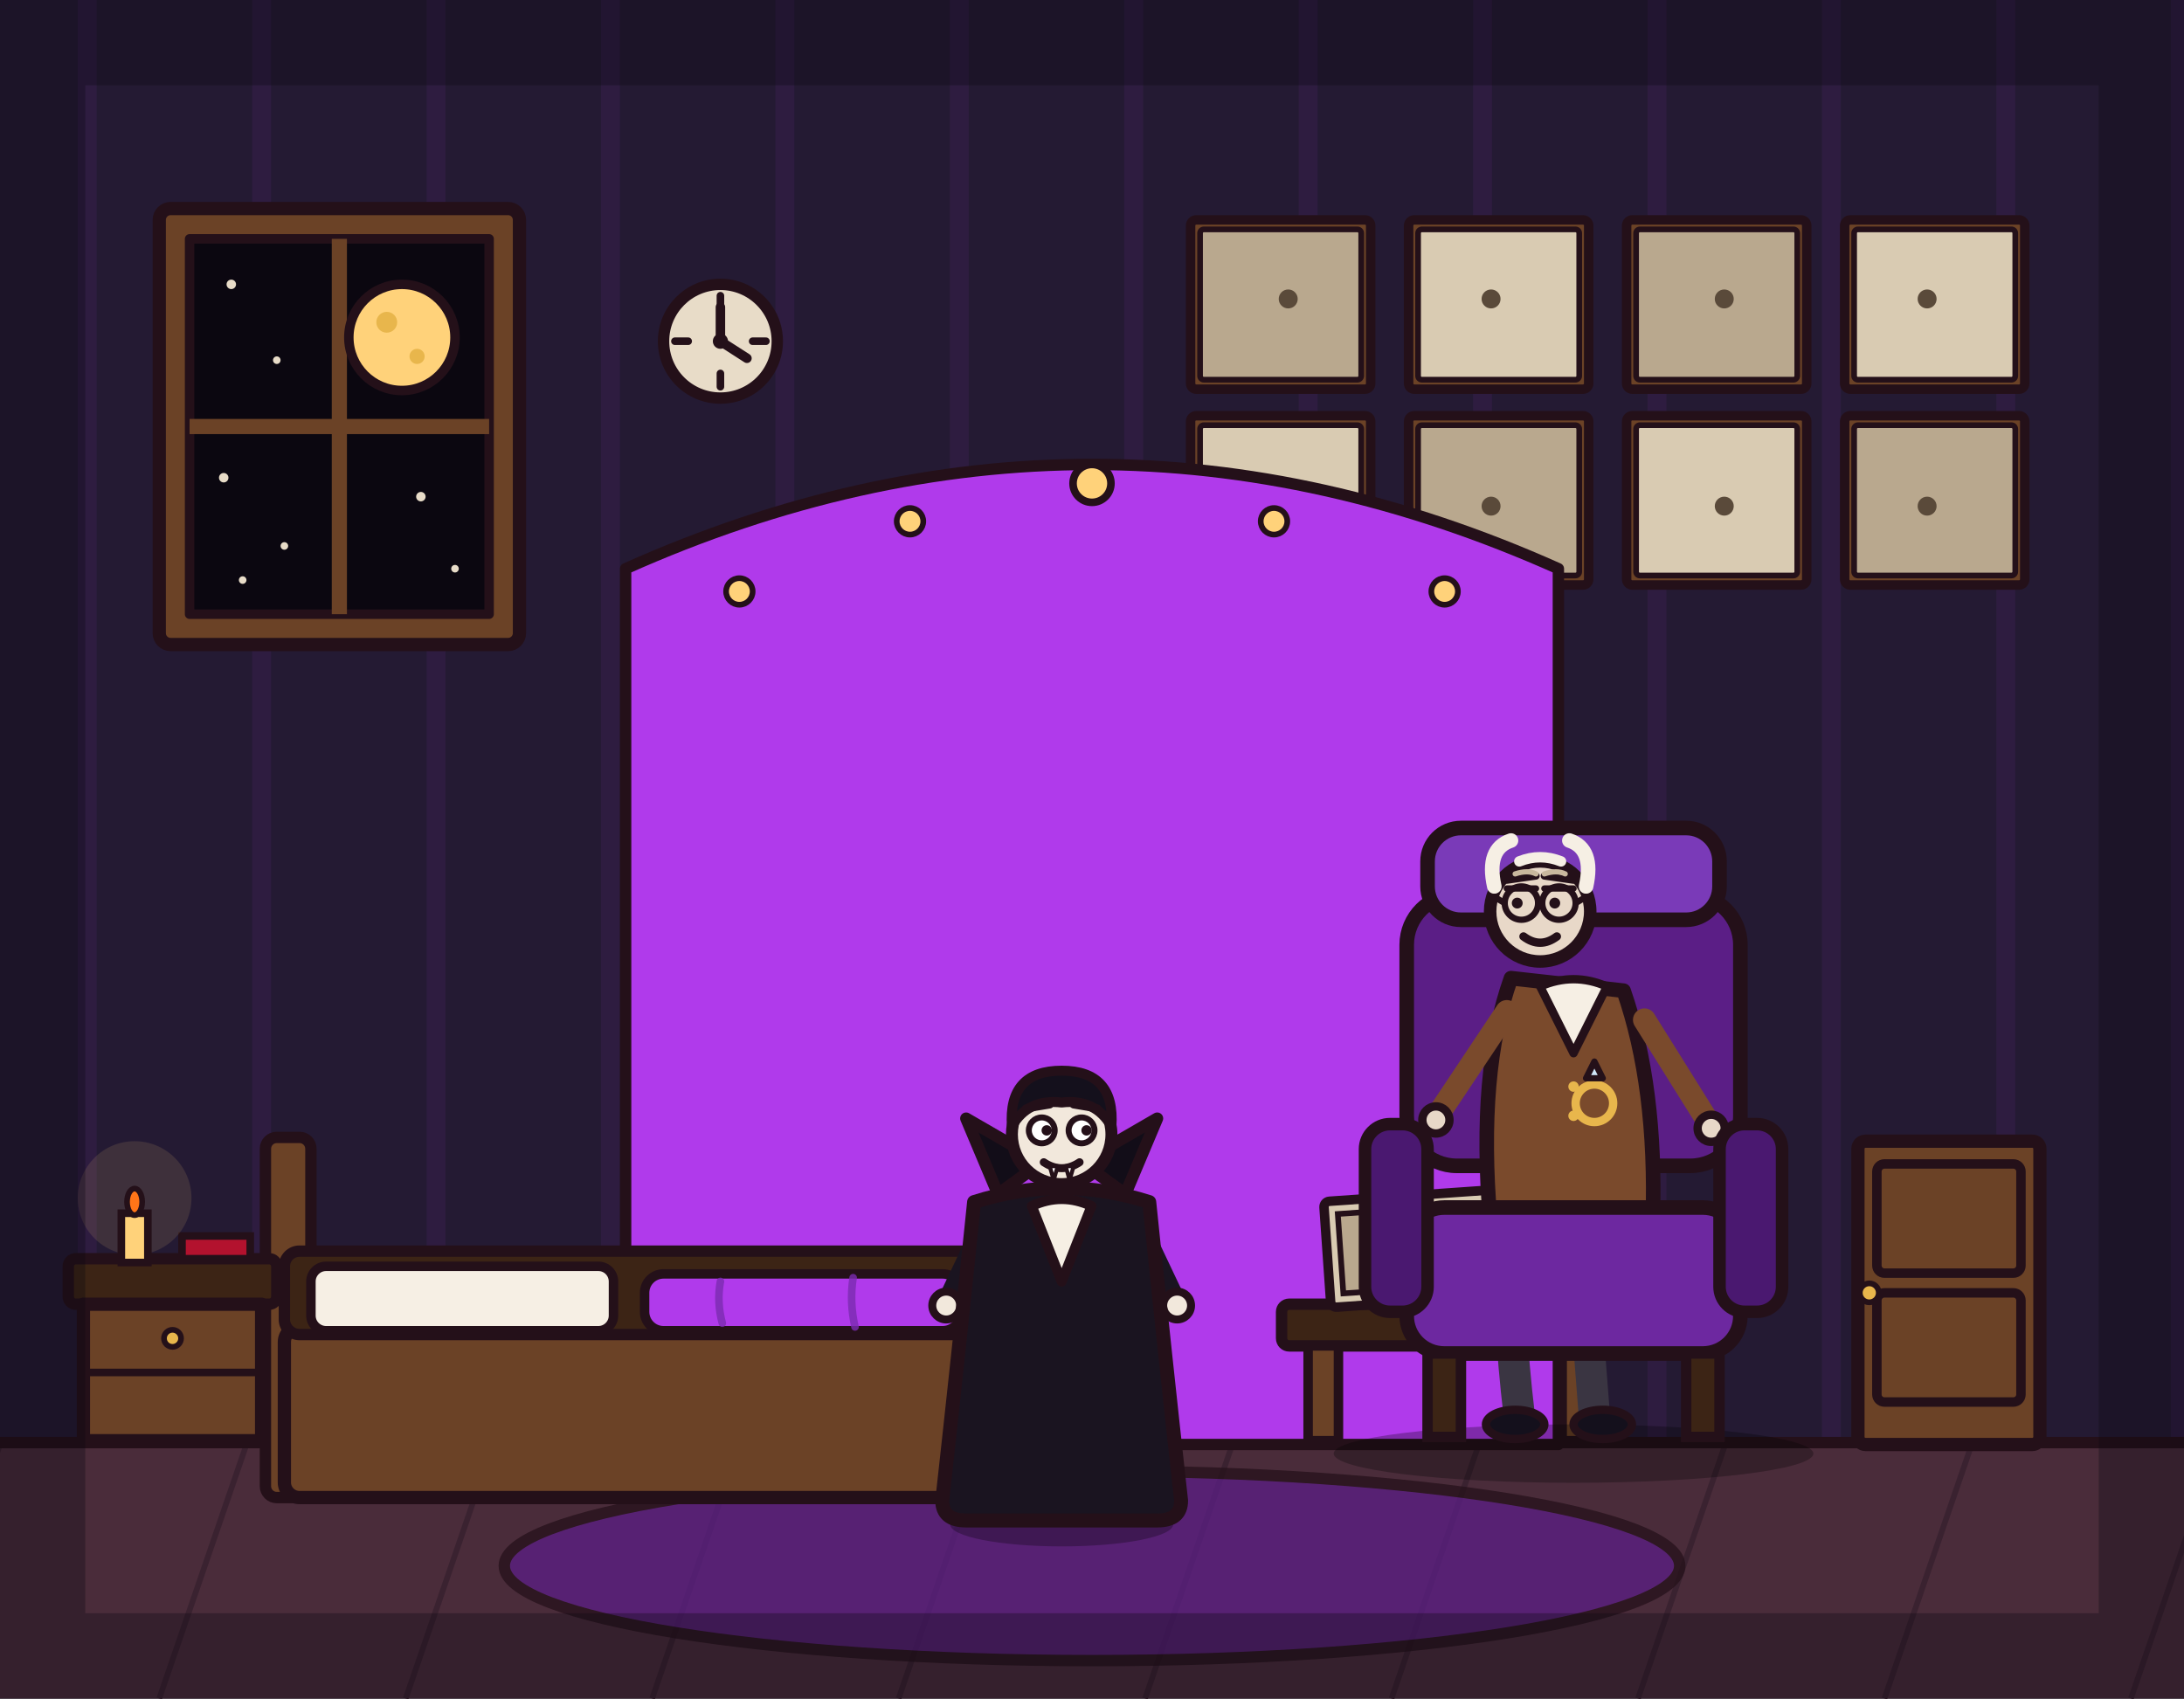
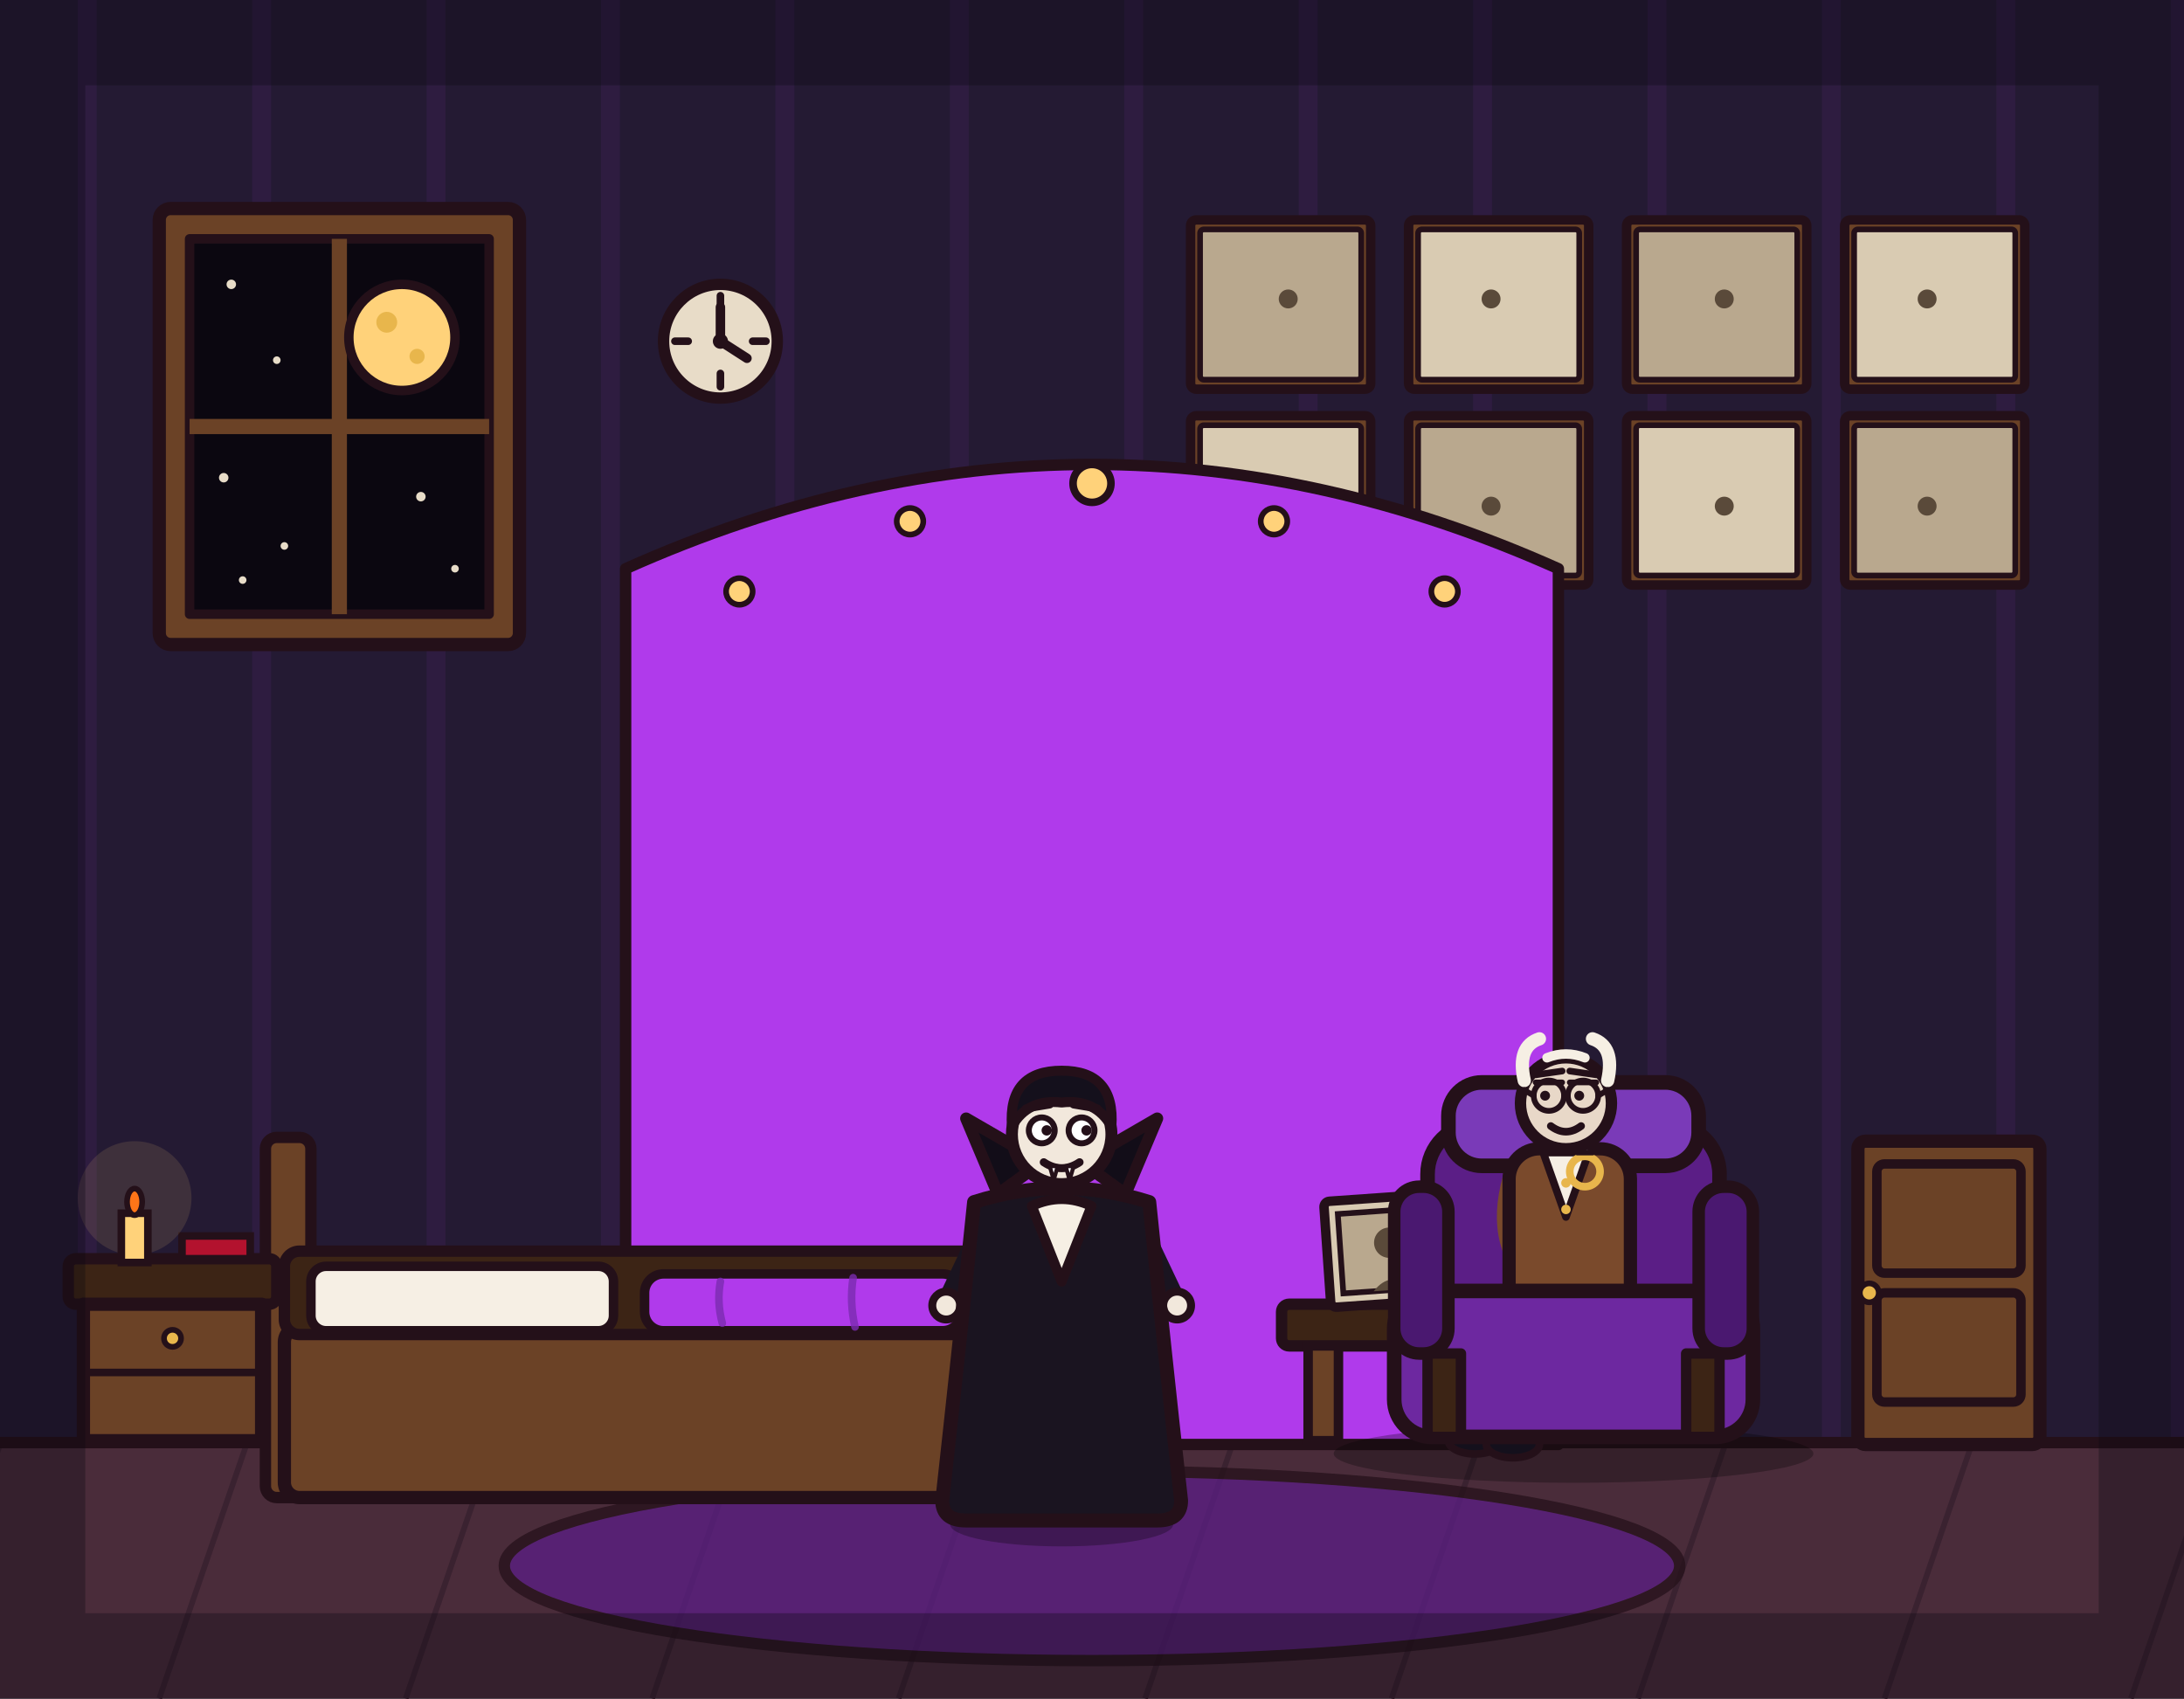
<svg xmlns="http://www.w3.org/2000/svg" viewBox="0 0 1152 896" width="1152" height="896">
  <rect x="0" y="0" width="1152" height="896" fill="#241a33" />
  <path d="M46 0V762M138 0V762M230 0V762M322 0V762M414 0V762M506 0V762M598 0V762M690 0V762M782 0V762M874 0V762M966 0V762M1058 0V762M1150 0V762" stroke="#b03aeb" stroke-width="10" opacity=".07" fill="none" />
  <rect x="0" y="760" width="1152" height="136" fill="#4a2c3a" />
  <path d="M0 762 L-46 896M130 762 L84 896M260 762 L214 896M390 762 L344 896M520 762 L474 896M650 762 L604 896M780 762 L734 896M910 762 L864 896M1040 762 L994 896M1170 762 L1124 896" stroke="#3a2230" stroke-width="3" fill="none" />
  <line x1="0" y1="761" x2="1152" y2="761" stroke="#241019" stroke-width="6" stroke-linecap="round" />
  <ellipse cx="576" cy="826" rx="310" ry="50" fill="#5b1e86" stroke="#241019" stroke-width="6" stroke-linejoin="round" opacity="0.75" />
  <g>
    <rect x="628" y="116" width="95" height="89.3" rx="3" fill="#6b4226" stroke="#241019" stroke-width="5" />
    <rect x="633" y="121" width="85" height="79.3" rx="2" fill="#b9a88e" stroke="#241019" stroke-width="3" />
    <circle cx="679.5" cy="157.7" r="5" fill="#5a4a3a" />
    <rect x="628" y="219.3" width="95" height="89.3" rx="3" fill="#6b4226" stroke="#241019" stroke-width="5" />
    <rect x="633" y="224.3" width="85" height="79.3" rx="2" fill="#d9cbb2" stroke="#241019" stroke-width="3" />
    <circle cx="679.5" cy="267" r="5" fill="#5a4a3a" />
    <rect x="743" y="116" width="95" height="89.3" rx="3" fill="#6b4226" stroke="#241019" stroke-width="5" />
    <rect x="748" y="121" width="85" height="79.3" rx="2" fill="#d9cbb2" stroke="#241019" stroke-width="3" />
    <circle cx="786.5" cy="157.7" r="5" fill="#5a4a3a" />
    <rect x="743" y="219.3" width="95" height="89.3" rx="3" fill="#6b4226" stroke="#241019" stroke-width="5" />
    <rect x="748" y="224.3" width="85" height="79.3" rx="2" fill="#b9a88e" stroke="#241019" stroke-width="3" />
    <circle cx="786.5" cy="267" r="5" fill="#5a4a3a" />
    <rect x="858" y="116" width="95" height="89.3" rx="3" fill="#6b4226" stroke="#241019" stroke-width="5" />
    <rect x="863" y="121" width="85" height="79.3" rx="2" fill="#b9a88e" stroke="#241019" stroke-width="3" />
    <circle cx="909.5" cy="157.7" r="5" fill="#5a4a3a" />
    <rect x="858" y="219.3" width="95" height="89.3" rx="3" fill="#6b4226" stroke="#241019" stroke-width="5" />
    <rect x="863" y="224.3" width="85" height="79.3" rx="2" fill="#d9cbb2" stroke="#241019" stroke-width="3" />
    <circle cx="909.5" cy="267" r="5" fill="#5a4a3a" />
    <rect x="973" y="116" width="95" height="89.3" rx="3" fill="#6b4226" stroke="#241019" stroke-width="5" />
    <rect x="978" y="121" width="85" height="79.3" rx="2" fill="#d9cbb2" stroke="#241019" stroke-width="3" />
    <circle cx="1016.5" cy="157.7" r="5" fill="#5a4a3a" />
    <rect x="973" y="219.3" width="95" height="89.3" rx="3" fill="#6b4226" stroke="#241019" stroke-width="5" />
    <rect x="978" y="224.3" width="85" height="79.3" rx="2" fill="#b9a88e" stroke="#241019" stroke-width="3" />
    <circle cx="1016.5" cy="267" r="5" fill="#5a4a3a" />
  </g>
  <path d="M330 762 L330 300 Q576 190 822 300 L822 762 Z" fill="#b03aeb" stroke="#241019" stroke-width="6" stroke-linejoin="round" />
  <g fill="#ffd27a" stroke="#241019" stroke-width="3">
    <circle cx="576" cy="255" r="10" stroke-width="4" />
    <circle cx="480" cy="275" r="7" />
    <circle cx="672" cy="275" r="7" />
    <circle cx="390" cy="312" r="7" />
    <circle cx="762" cy="312" r="7" />
  </g>
  <g>
    <rect x="84" y="110" width="190" height="230" rx="6" fill="#6b4226" stroke="#241019" stroke-width="7" stroke-linejoin="round" />
    <rect x="100" y="126" width="158" height="198" fill="#0b0710" stroke="#241019" stroke-width="5" stroke-linejoin="round" />
    <line x1="179" y1="126" x2="179" y2="324" stroke="#6b4226" stroke-width="8" />
    <line x1="100" y1="225" x2="258" y2="225" stroke="#6b4226" stroke-width="8" />
    <circle cx="212" cy="178" r="28" fill="#ffd27a" stroke="#241019" stroke-width="5" />
    <circle cx="204" cy="170" r="5.5" fill="#e8b64c" />
    <circle cx="220" cy="188" r="4" fill="#e8b64c" />
    <g fill="#e8dcc8">
      <circle cx="122" cy="150" r="2.5" />
      <circle cx="146" cy="190" r="2" />
      <circle cx="118" cy="252" r="2.5" />
      <circle cx="150" cy="288" r="2" />
      <circle cx="222" cy="262" r="2.5" />
      <circle cx="240" cy="300" r="2" />
      <circle cx="128" cy="306" r="2" />
    </g>
  </g>
  <g>
    <circle cx="380" cy="180" r="30" fill="#e8dcc8" stroke="#241019" stroke-width="6" />
    <line x1="380" y1="156" x2="380" y2="163" stroke="#241019" stroke-width="4" stroke-linecap="round" />
    <line x1="380" y1="197" x2="380" y2="204" stroke="#241019" stroke-width="4" stroke-linecap="round" />
    <line x1="356" y1="180" x2="363" y2="180" stroke="#241019" stroke-width="4" stroke-linecap="round" />
    <line x1="397" y1="180" x2="404" y2="180" stroke="#241019" stroke-width="4" stroke-linecap="round" />
    <line x1="380" y1="180" x2="380" y2="162" stroke="#241019" stroke-width="5" stroke-linecap="round" />
    <line x1="380" y1="180" x2="394" y2="189" stroke="#241019" stroke-width="5" stroke-linecap="round" />
    <circle cx="380" cy="180" r="4" fill="#241019" />
  </g>
  <g>
    <rect x="980" y="602" width="96" height="160" rx="4" fill="#6b4226" stroke="#241019" stroke-width="7" stroke-linejoin="round" />
    <rect x="990" y="614" width="76" height="57.6" rx="4" fill="none" stroke="#241019" stroke-width="5" stroke-linejoin="round" />
    <rect x="990" y="682" width="76" height="57.6" rx="4" fill="none" stroke="#241019" stroke-width="5" stroke-linejoin="round" />
    <circle cx="986" cy="682" r="5" fill="#e8b64c" stroke="#241019" stroke-width="3" />
  </g>
  <g>
    <rect x="140" y="600" width="24" height="190" rx="6" fill="#6b4226" stroke="#241019" stroke-width="6" stroke-linejoin="round" />
    <rect x="150" y="700" width="380" height="90" rx="8" fill="#6b4226" stroke="#241019" stroke-width="7" stroke-linejoin="round" />
    <rect x="150" y="660" width="380" height="44" rx="8" fill="#3c2415" stroke="#241019" stroke-width="6" stroke-linejoin="round" />
    <rect x="164" y="668" width="159.6" height="34" rx="8" fill="#f6efe4" stroke="#241019" stroke-width="5" stroke-linejoin="round" />
    <rect x="340" y="672" width="167.2" height="30" rx="10" fill="#b03aeb" stroke="#241019" stroke-width="5" stroke-linejoin="round" />
    <path d="M380 676 Q378 687 381 698 M450 674 Q448 687 451 700" stroke="#7a2bb0" stroke-width="4" fill="none" opacity=".8" stroke-linecap="round" />
  </g>
  <g>
    <rect x="36" y="664" width="110" height="24" rx="4" fill="#3c2415" stroke="#241019" stroke-width="6" stroke-linejoin="round" />
    <rect x="44" y="688" width="94" height="72" fill="#6b4226" stroke="#241019" stroke-width="7" stroke-linejoin="round" />
    <line x1="44" y1="724" x2="138" y2="724" stroke="#241019" stroke-width="4" />
    <circle cx="91" cy="706" r="4.5" fill="#e8b64c" stroke="#241019" stroke-width="3" />
    <rect x="96" y="652" width="36" height="12" fill="#b3122e" stroke="#241019" stroke-width="4" />
    <circle cx="71" cy="632" r="30" fill="#ffd27a" opacity=".12" />
    <rect x="64" y="640" width="14" height="26" fill="#ffd27a" stroke="#241019" stroke-width="4" />
    <ellipse cx="71" cy="634" rx="4" ry="7" fill="#ff7518" stroke="#241019" stroke-width="3" />
  </g>
  <g>
    <rect x="676" y="688" width="180" height="22" rx="4" fill="#3c2415" stroke="#241019" stroke-width="6" stroke-linejoin="round" />
    <rect x="690" y="710" width="16" height="50" fill="#6b4226" stroke="#241019" stroke-width="5" />
    <rect x="824" y="710" width="16" height="50" fill="#6b4226" stroke="#241019" stroke-width="5" />
    <g transform="rotate(-4 755 658)">
      <rect x="700" y="630" width="110" height="56" rx="3" fill="#d9cbb2" stroke="#241019" stroke-width="5" stroke-linejoin="round" />
      <rect x="707" y="637" width="96" height="42" fill="#b9a88e" stroke="#241019" stroke-width="3" />
      <circle cx="733" cy="654" r="8" fill="#5a4a3a" />
      <circle cx="773" cy="654" r="8" fill="#6a5a4a" />
      <path d="M723 679 Q733 668 743 679 Z M763 679 Q773 668 783 679 Z" fill="#5a4a3a" />
    </g>
  </g>
  <g transform="translate(830 758) scale(1.1)">
    <ellipse cx="0" cy="8" rx="115" ry="14" fill="#000000" opacity="0.28" />
-     <rect x="-80" y="-260" width="160" height="130" rx="24" fill="#5b1e86" stroke="#241019" stroke-width="7" stroke-linejoin="round" />
-     <rect x="-70" y="-292" width="140" height="44" rx="16" fill="#7a3ab8" stroke="#241019" stroke-width="7" stroke-linejoin="round" />
-     <path d="M-30 -98 Q-32 -60 -26 -10" fill="none" stroke="#3a3542" stroke-width="15" stroke-linecap="round" />
-     <path d="M4 -98 Q6 -60 10 -10" fill="none" stroke="#3a3542" stroke-width="15" stroke-linecap="round" />
-     <ellipse cx="-28" cy="-6" rx="14" ry="7" fill="#14101c" stroke="#241019" stroke-width="4" />
-     <ellipse cx="14" cy="-6" rx="14" ry="7" fill="#14101c" stroke="#241019" stroke-width="4" />
-     <path d="M-40 -104 Q-46 -175 -30 -220 L24 -214 Q40 -168 38 -104 Q0 -92 -40 -104 Z" fill="#7a4a2c" stroke="#241019" stroke-width="7" stroke-linejoin="round" />
-     <path d="M-16 -216 L0 -184 L16 -216 Q0 -223 -16 -216 Z" fill="#f6efe4" stroke="#241019" stroke-width="4" stroke-linejoin="round" />
-     <circle cx="0" cy="-168" r="2.5" fill="#e8b64c" />
-     <circle cx="0" cy="-154" r="2.5" fill="#e8b64c" />
-     <circle cx="10" cy="-160" r="9" fill="none" stroke="#e8b64c" stroke-width="4" />
-     <path d="M6 -172 L10 -180 L14 -172 Z" fill="#cfe6f8" stroke="#241019" stroke-width="3" stroke-linejoin="round" />
-     <path d="M-32 -204 L-64 -156" fill="none" stroke="#7a4a2c" stroke-width="11" stroke-linecap="round" />
-     <circle cx="-66" cy="-152" r="6.5" fill="#e8d8c8" stroke="#241019" stroke-width="4" />
-     <path d="M34 -200 L64 -152" fill="none" stroke="#7a4a2c" stroke-width="11" stroke-linecap="round" />
-     <circle cx="66" cy="-148" r="6.5" fill="#e8d8c8" stroke="#241019" stroke-width="4" />
-     <g transform="translate(-16 -252)">
-       <circle cx="0" cy="0" r="24" fill="#e8d8c8" stroke="#241019" stroke-width="6" />
-       <path d="M-22 -12 Q-26 -30 -14 -34" fill="none" stroke="#f6efe4" stroke-width="7" stroke-linecap="round" />
-       <path d="M22 -12 Q26 -30 14 -34" fill="none" stroke="#f6efe4" stroke-width="7" stroke-linecap="round" />
-       <path d="M-10 -24 Q0 -28 10 -24" fill="none" stroke="#f6efe4" stroke-width="5" stroke-linecap="round" />
-       <circle cx="-9" cy="-4" r="8" fill="none" stroke="#241019" stroke-width="3" />
-       <circle cx="9" cy="-4" r="8" fill="none" stroke="#241019" stroke-width="3" />
+     <rect x="-70" y="-150" width="140" height="110" rx="24" fill="#5b1e86" stroke="#241019" stroke-width="7" stroke-linejoin="round" stroke-linecap="round" />
+     <rect x="-60" y="-170" width="120" height="40" rx="16" fill="#7a3ab8" stroke="#241019" stroke-width="7" stroke-linejoin="round" stroke-linecap="round" />
+   </g>
+   <g transform="translate(824 764)">
+     <path d="M-8 -64 L-38 -52 L-44 -6" fill="none" stroke="#3a3542" stroke-width="15" stroke-linecap="round" stroke-linejoin="round" />
+     <path d="M8 -64 L-20 -48 L-24 -4" fill="none" stroke="#3a3542" stroke-width="15" stroke-linecap="round" stroke-linejoin="round" />
+     <ellipse cx="-46" cy="-4" rx="14" ry="7" fill="#14101c" stroke="#241019" stroke-width="4" stroke-linejoin="round" stroke-linecap="round" />
+     <ellipse cx="-26" cy="-2" rx="14" ry="7" fill="#14101c" stroke="#241019" stroke-width="4" stroke-linejoin="round" stroke-linecap="round" />
+     <path d="M-26 -142 Q-36 -106 -12 -86" fill="none" stroke="#7a4a2c" stroke-width="11" stroke-linecap="round" stroke-linejoin="round" />
+     <circle cx="-10" cy="-84" r="6.5" fill="#e8d8c8" stroke="#241019" stroke-width="4" stroke-linejoin="round" stroke-linecap="round" />
+     <path d="M30 -142 Q22 -104 0 -86" fill="none" stroke="#7a4a2c" stroke-width="11" stroke-linecap="round" stroke-linejoin="round" />
+     <circle cx="2" cy="-84" r="6.5" fill="#e8d8c8" stroke="#241019" stroke-width="4" stroke-linejoin="round" stroke-linecap="round" />
+     <rect x="-28" y="-158" width="64" height="96" rx="16" fill="#7a4a2c" stroke="#241019" stroke-width="7" stroke-linejoin="round" stroke-linecap="round" />
+     <path d="M-10 -156 L2 -122 L14 -156 Z" fill="#f6efe4" stroke="#241019" stroke-width="4" stroke-linejoin="round" stroke-linecap="round" />
+     <circle cx="2" cy="-140" r="2.5" fill="#e8b64c" stroke-width="0" stroke-linejoin="round" stroke-linecap="round" stroke="none" />
+     <circle cx="2" cy="-126" r="2.5" fill="#e8b64c" stroke-width="0" stroke-linejoin="round" stroke-linecap="round" stroke="none" />
+     <circle cx="12" cy="-146" r="8" fill="none" stroke="#e8b64c" stroke-width="4" stroke-linejoin="round" stroke-linecap="round" />
+     <path d="M8 -156 L12 -163 L16 -156 Z" fill="#cfe6f8" stroke="#241019" stroke-width="3" stroke-linejoin="round" stroke-linecap="round" />
+     <g transform="translate(2 -182)">
+       <circle cx="0" cy="0" r="24" fill="#e8d8c8" stroke="#241019" stroke-width="6" stroke-linejoin="round" stroke-linecap="round" />
+       <path d="M-22 -12 Q-26 -30 -14 -34" fill="none" stroke="#f6efe4" stroke-width="7" stroke-linecap="round" stroke-linejoin="round" />
+       <path d="M22 -12 Q26 -30 14 -34" fill="none" stroke="#f6efe4" stroke-width="7" stroke-linecap="round" stroke-linejoin="round" />
+       <path d="M-10 -24 Q0 -28 10 -24" fill="none" stroke="#f6efe4" stroke-width="5" stroke-linecap="round" stroke-linejoin="round" />
+       <circle cx="-9" cy="-4" r="8" fill="none" stroke="#241019" stroke-width="3" stroke-linejoin="round" stroke-linecap="round" />
+       <circle cx="9" cy="-4" r="8" fill="none" stroke="#241019" stroke-width="3" stroke-linejoin="round" stroke-linecap="round" />
      <line x1="-1" y1="-4" x2="1" y2="-4" stroke="#241019" stroke-width="3" stroke-linecap="round" />
      <line x1="-17" y1="-4" x2="-22" y2="-7" stroke="#241019" stroke-width="3" stroke-linecap="round" />
      <line x1="17" y1="-4" x2="22" y2="-7" stroke="#241019" stroke-width="3" stroke-linecap="round" />
-       <circle cx="-11" cy="-4" r="2.6" fill="#241019" />
-       <circle cx="7" cy="-4" r="2.6" fill="#241019" />
+       <circle cx="-11" cy="-4" r="2.6" fill="#241019" stroke-width="0" stroke-linejoin="round" stroke-linecap="round" stroke="none" />
+       <circle cx="7" cy="-4" r="2.6" fill="#241019" stroke-width="0" stroke-linejoin="round" stroke-linecap="round" stroke="none" />
      <path d="M-16 -11 L-2 -11 M2 -11 L16 -11" stroke="#241019" stroke-width="3" stroke-linecap="round" />
      <path d="M-16 -15 L-2 -17 M2 -17 L16 -15" stroke="#241019" stroke-width="3.5" stroke-linecap="round" fill="none" />
-       <path d="M-12 -18 Q-6 -20 -2 -18 M2 -18 Q8 -20 12 -18" stroke="#c9b89e" stroke-width="2.5" fill="none" stroke-linecap="round" />
-       <path d="M-8 12 Q0 18 8 12" fill="none" stroke="#241019" stroke-width="4" stroke-linecap="round" />
+       <path d="M-8 12 Q0 18 8 12" fill="none" stroke="#241019" stroke-width="4" stroke-linecap="round" stroke-linejoin="round" />
    </g>
-     <rect x="-80" y="-110" width="160" height="70" rx="18" fill="#6d28a0" stroke="#241019" stroke-width="7" stroke-linejoin="round" />
-     <rect x="-100" y="-150" width="30" height="90" rx="12" fill="#4a1870" stroke="#241019" stroke-width="6" stroke-linejoin="round" />
-     <rect x="70" y="-150" width="30" height="90" rx="12" fill="#4a1870" stroke="#241019" stroke-width="6" stroke-linejoin="round" />
-     <rect x="-70" y="-40" width="16" height="40" fill="#3c2415" stroke="#241019" stroke-width="5" />
-     <rect x="54" y="-40" width="16" height="40" fill="#3c2415" stroke="#241019" stroke-width="5" />
+   </g>
+   <g transform="translate(830 758) scale(1.1)">
+     <rect x="-86" y="-70" width="172" height="70" rx="18" fill="#6d28a0" stroke="#241019" stroke-width="7" stroke-linejoin="round" stroke-linecap="round" />
+     <rect x="-86" y="-120" width="26" height="80" rx="12" fill="#4a1870" stroke="#241019" stroke-width="6" stroke-linejoin="round" stroke-linecap="round" />
+     <rect x="60" y="-120" width="26" height="80" rx="12" fill="#4a1870" stroke="#241019" stroke-width="6" stroke-linejoin="round" stroke-linecap="round" />
+     <rect x="-70" y="-40" width="16" height="40" fill="#3c2415" stroke="#241019" stroke-width="5" stroke-linejoin="round" stroke-linecap="round" />
+     <rect x="54" y="-40" width="16" height="40" fill="#3c2415" stroke="#241019" stroke-width="5" stroke-linejoin="round" stroke-linecap="round" />
  </g>
  <g transform="translate(560 800) scale(1.05)">
    <ellipse cx="0" cy="4" rx="56" ry="11" fill="#000000" opacity="0.28" />
    <path d="M-12 -62 L-16 -6" fill="none" stroke="#241a2e" stroke-width="15" stroke-linecap="round" />
    <path d="M12 -62 L16 -6" fill="none" stroke="#241a2e" stroke-width="15" stroke-linecap="round" />
    <ellipse cx="-18" cy="-4" rx="15" ry="7" fill="#14101c" stroke="#241019" stroke-width="4" />
    <ellipse cx="18" cy="-4" rx="15" ry="7" fill="#14101c" stroke="#241019" stroke-width="4" />
    <path d="M-38 -148 L-56 -110" fill="none" stroke="#1a1420" stroke-width="11" stroke-linecap="round" />
    <circle cx="-58" cy="-106" r="7" fill="#f2e8dc" stroke="#241019" stroke-width="4" />
    <path d="M38 -148 L56 -110" fill="none" stroke="#1a1420" stroke-width="11" stroke-linecap="round" />
    <circle cx="58" cy="-106" r="7" fill="#f2e8dc" stroke="#241019" stroke-width="4" />
    <path d="M-44 -158 Q-52 -80 -60 -8 Q-60 2 -48 2 L48 2 Q60 2 60 -8 Q52 -80 44 -158 Q0 -172 -44 -158 Z" fill="#1a1420" stroke="#241019" stroke-width="7" stroke-linejoin="round" />
    <path d="M-32 -162 L-48 -200 L-10 -178 Z" fill="#120d18" stroke="#241019" stroke-width="6" stroke-linejoin="round" />
    <path d="M32 -162 L48 -200 L10 -178 Z" fill="#120d18" stroke="#241019" stroke-width="6" stroke-linejoin="round" />
    <path d="M-15 -156 L0 -118 L15 -156 Q0 -163 -15 -156 Z" fill="#f6efe4" stroke="#241019" stroke-width="5" stroke-linejoin="round" />
    <circle cx="0" cy="-192" r="25" fill="#f2e8dc" stroke="#241019" stroke-width="6" />
    <path d="M-25 -196 Q-27 -224 0 -224 Q27 -224 25 -196 Q17 -210 0 -208 Q-17 -210 -25 -196 Z" fill="#14101c" stroke="#241019" stroke-width="5" stroke-linejoin="round" />
    <circle cx="-10" cy="-194" r="6.5" fill="#ffffff" stroke="#241019" stroke-width="3" />
    <circle cx="10" cy="-194" r="6.5" fill="#ffffff" stroke="#241019" stroke-width="3" />
    <circle cx="-7.5" cy="-194" r="2.6" fill="#241019" />
    <circle cx="12.5" cy="-194" r="2.6" fill="#241019" />
    <path d="M-18 -205 L-6 -207 M6 -207 L18 -205" stroke="#241019" stroke-width="4" stroke-linecap="round" fill="none" />
    <path d="M-9 -178 Q0 -172 9 -178" fill="none" stroke="#241019" stroke-width="4" stroke-linecap="round" />
    <path d="M-6 -176 L-2 -176 L-4 -169 Z" fill="#ffffff" stroke="#241019" stroke-width="2" stroke-linejoin="round" />
    <path d="M2 -176 L6 -176 L4 -169 Z" fill="#ffffff" stroke="#241019" stroke-width="2" stroke-linejoin="round" />
  </g>
  <rect x="0" y="0" width="1152" height="896" fill="none" stroke="#0b0710" stroke-width="90" opacity="0.32" />
</svg>
